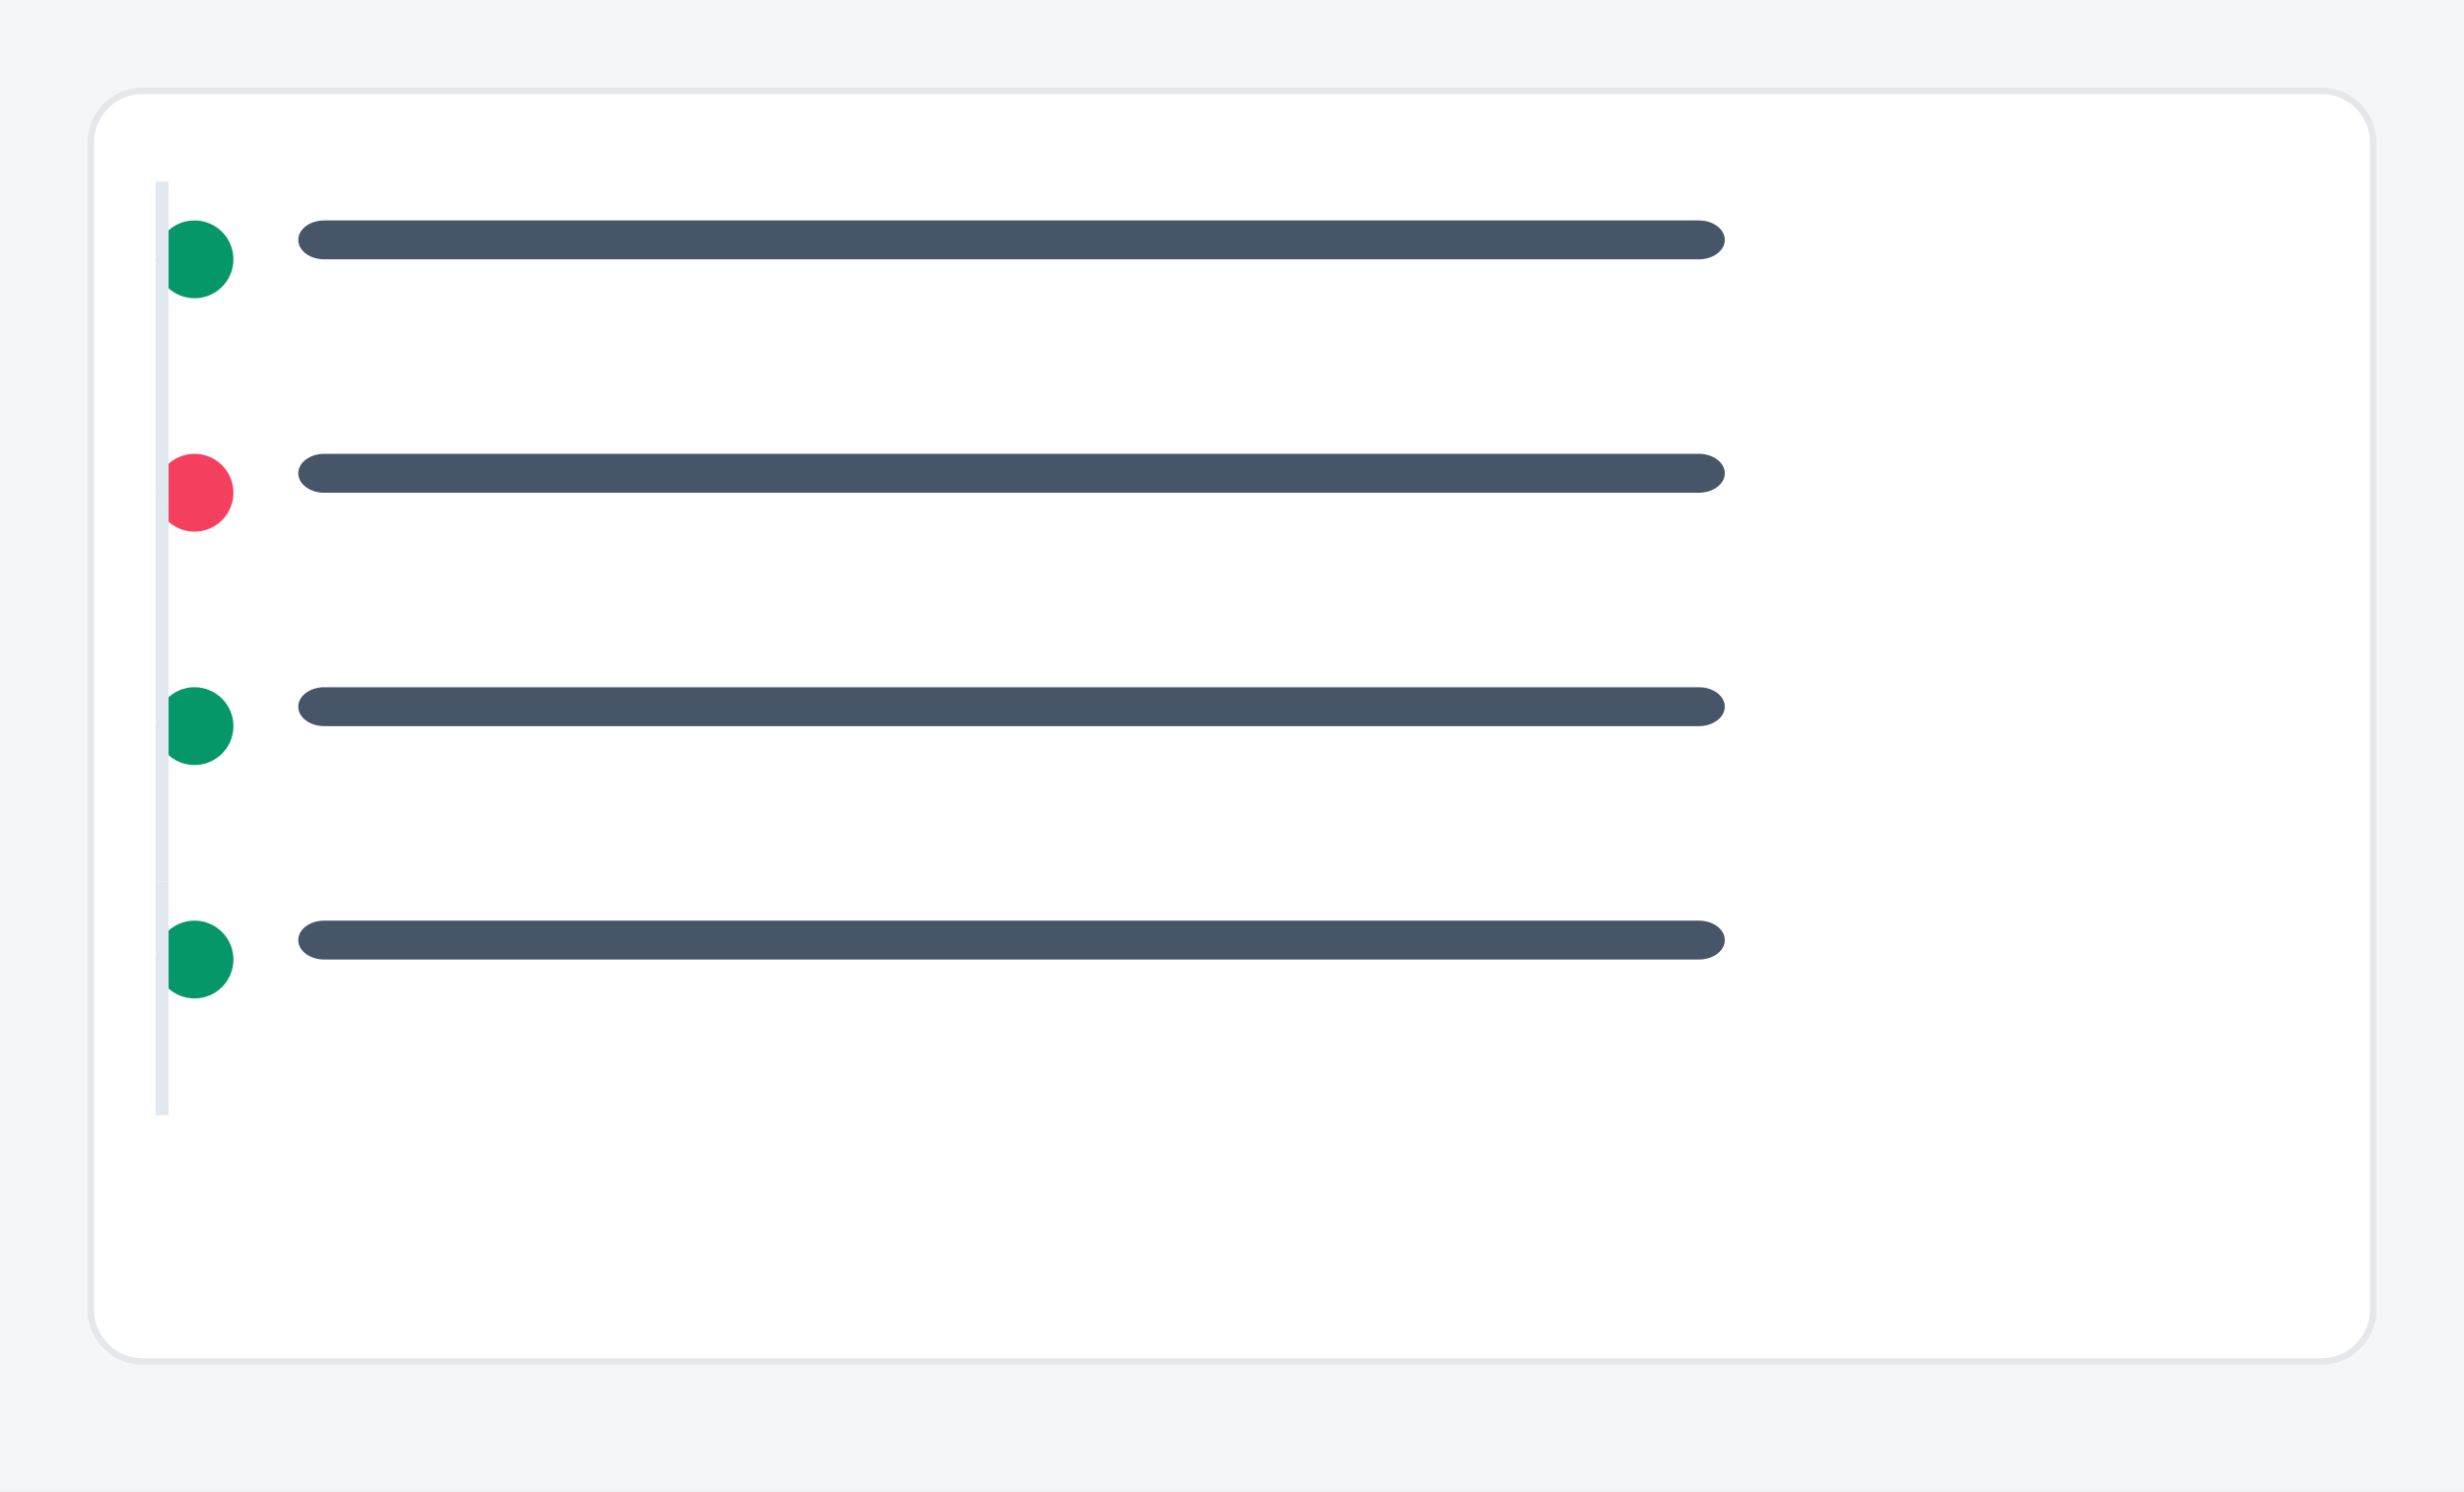
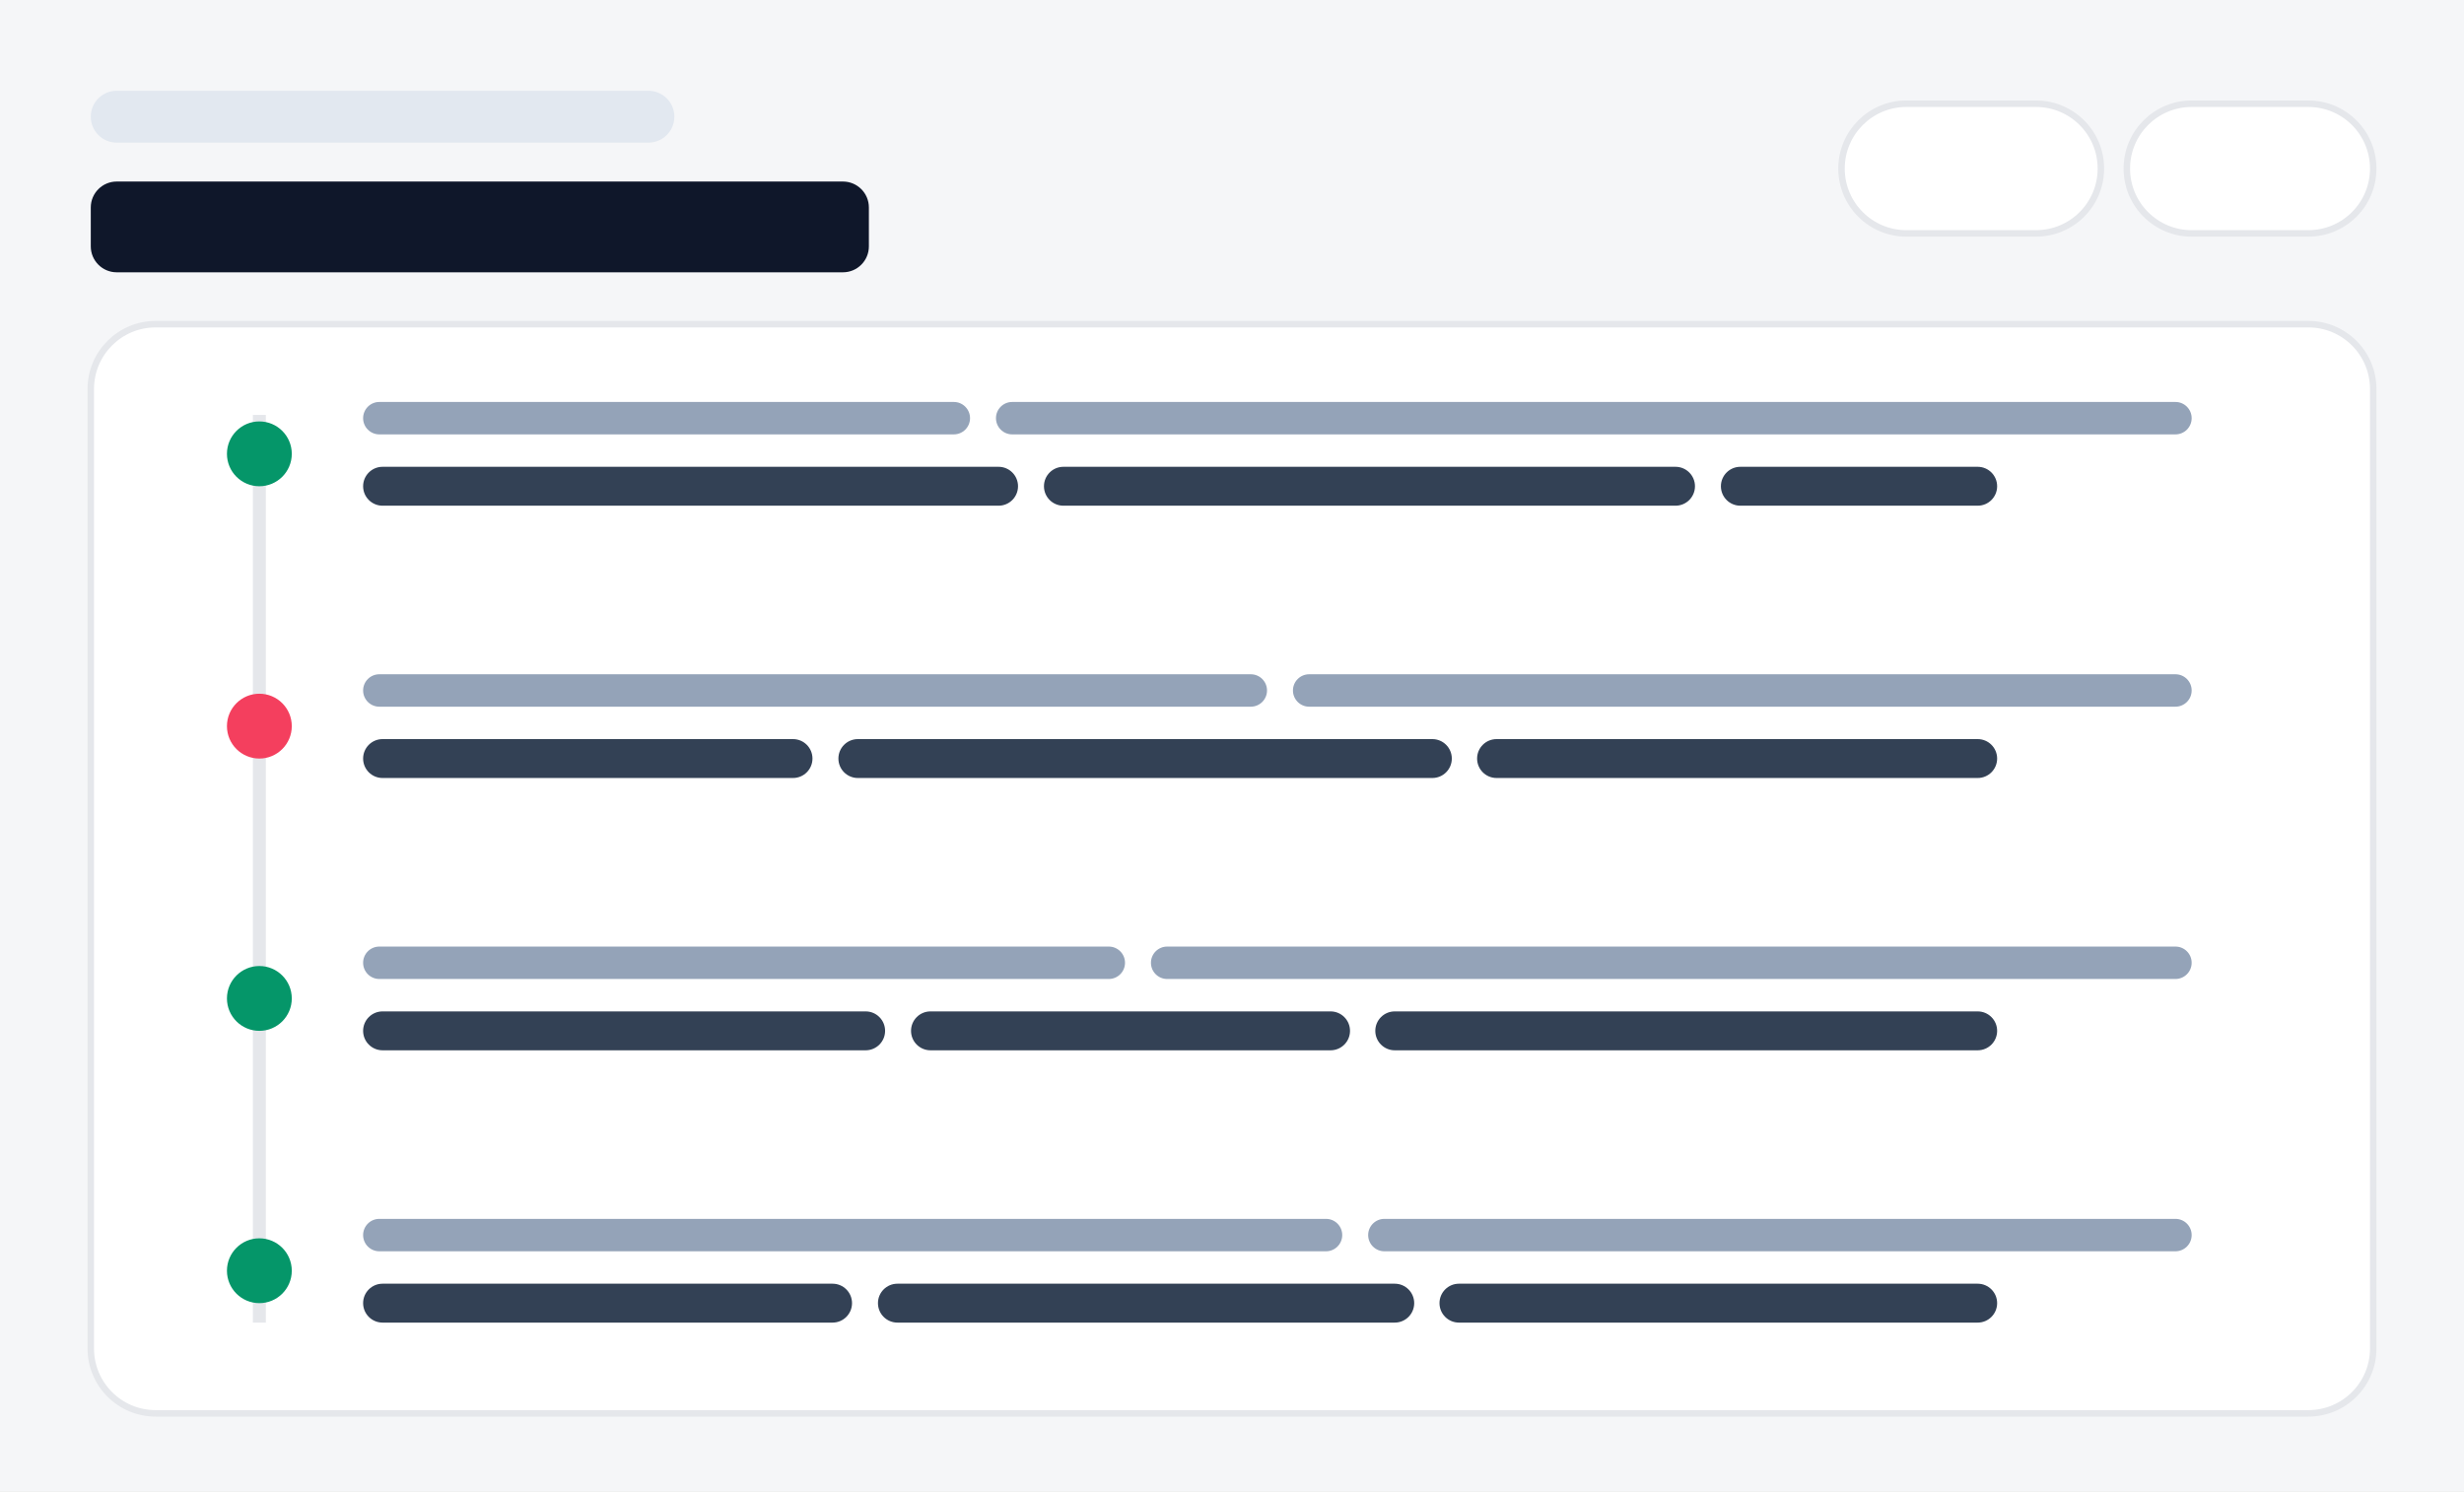
<svg xmlns="http://www.w3.org/2000/svg" viewBox="0 0 380 230" width="380" height="230">
  <rect width="380" height="230" fill="#F5F6F8" />
-   <rect x="14" y="14" width="352" height="196" rx="8" fill="#FFFFFF" stroke="#E5E7EB" />
-   <circle cx="30" cy="40" r="6" fill="#059669" />
-   <rect x="24" y="28" width="2" height="36" fill="#e2e8f0" />
-   <rect x="46" y="34" width="220" height="6" rx="4" fill="#475569" />
-   <circle cx="30" cy="76" r="6" fill="#f43f5e" />
-   <rect x="24" y="64" width="2" height="36" fill="#e2e8f0" />
-   <rect x="46" y="70" width="220" height="6" rx="4" fill="#475569" />
-   <circle cx="30" cy="112" r="6" fill="#059669" />
-   <rect x="24" y="100" width="2" height="36" fill="#e2e8f0" />
-   <rect x="46" y="106" width="220" height="6" rx="4" fill="#475569" />
-   <circle cx="30" cy="148" r="6" fill="#059669" />
-   <rect x="24" y="136" width="2" height="36" fill="#e2e8f0" />
-   <rect x="46" y="142" width="220" height="6" rx="4" fill="#475569" />
+   <rect x="14.0" y="14.0" width="90.0" height="8.0" rx="4" fill="#e2e8f0" />
+   <rect x="14.0" y="28.0" width="120.0" height="14.0" rx="4" fill="#0f172a" />
+   <rect x="284.0" y="16.0" width="40.0" height="20.0" rx="10" fill="#FFFFFF" stroke="#E5E7EB" stroke-width="1" />
+   <rect x="328.0" y="16.0" width="38.0" height="20.0" rx="10" fill="#FFFFFF" stroke="#E5E7EB" stroke-width="1" />
+   <rect x="14.0" y="50.0" width="352.0" height="168.0" rx="10" fill="#FFFFFF" stroke="#E5E7EB" stroke-width="1" />
+   <line x1="40.0" y1="64.0" x2="40.0" y2="204.0" stroke="#E5E7EB" stroke-width="2" />
+   <circle cx="40.0" cy="70.0" r="5.0" fill="#059669" />
+   <rect x="56.0" y="62.0" width="93.6" height="5.0" rx="2.5" fill="#94a3b8" />
+   <rect x="153.6" y="62.0" width="184.4" height="5.0" rx="2.5" fill="#94a3b8" />
+   <rect x="56.0" y="72.0" width="101.0" height="6.0" rx="3.0" fill="#334155" />
+   <rect x="161.0" y="72.0" width="100.4" height="6.0" rx="3.0" fill="#334155" />
+   <rect x="265.4" y="72.0" width="42.6" height="6.0" rx="3.0" fill="#334155" />
+   <circle cx="40.0" cy="112.0" r="5.0" fill="#f43f5e" />
+   <rect x="56.0" y="104.0" width="139.4" height="5.0" rx="2.5" fill="#94a3b8" />
+   <rect x="199.4" y="104.0" width="138.6" height="5.0" rx="2.5" fill="#94a3b8" />
+   <rect x="56.0" y="114.0" width="69.3" height="6.0" rx="3.0" fill="#334155" />
+   <rect x="129.3" y="114.0" width="94.6" height="6.0" rx="3.0" fill="#334155" />
+   <rect x="227.8" y="114.0" width="80.2" height="6.0" rx="3.0" fill="#334155" />
+   <circle cx="40.0" cy="154.0" r="5.0" fill="#059669" />
+   <rect x="56.0" y="146.0" width="117.5" height="5.0" rx="2.5" fill="#94a3b8" />
+   <rect x="177.5" y="146.0" width="160.5" height="5.0" rx="2.5" fill="#94a3b8" />
+   <rect x="56.0" y="156.0" width="80.5" height="6.0" rx="3.0" fill="#334155" />
+   <rect x="140.5" y="156.0" width="67.7" height="6.0" rx="3.0" fill="#334155" />
+   <rect x="212.1" y="156.0" width="95.9" height="6.0" rx="3.0" fill="#334155" />
+   <circle cx="40.0" cy="196.0" r="5.0" fill="#059669" />
+   <rect x="56.0" y="188.0" width="151.0" height="5.0" rx="2.5" fill="#94a3b8" />
+   <rect x="211.0" y="188.0" width="127.0" height="5.0" rx="2.5" fill="#94a3b8" />
+   <rect x="56.0" y="198.0" width="75.4" height="6.0" rx="3.0" fill="#334155" />
+   <rect x="135.4" y="198.0" width="82.7" height="6.0" rx="3.0" fill="#334155" />
+   <rect x="222.0" y="198.0" width="86.0" height="6.0" rx="3.0" fill="#334155" />
</svg>
